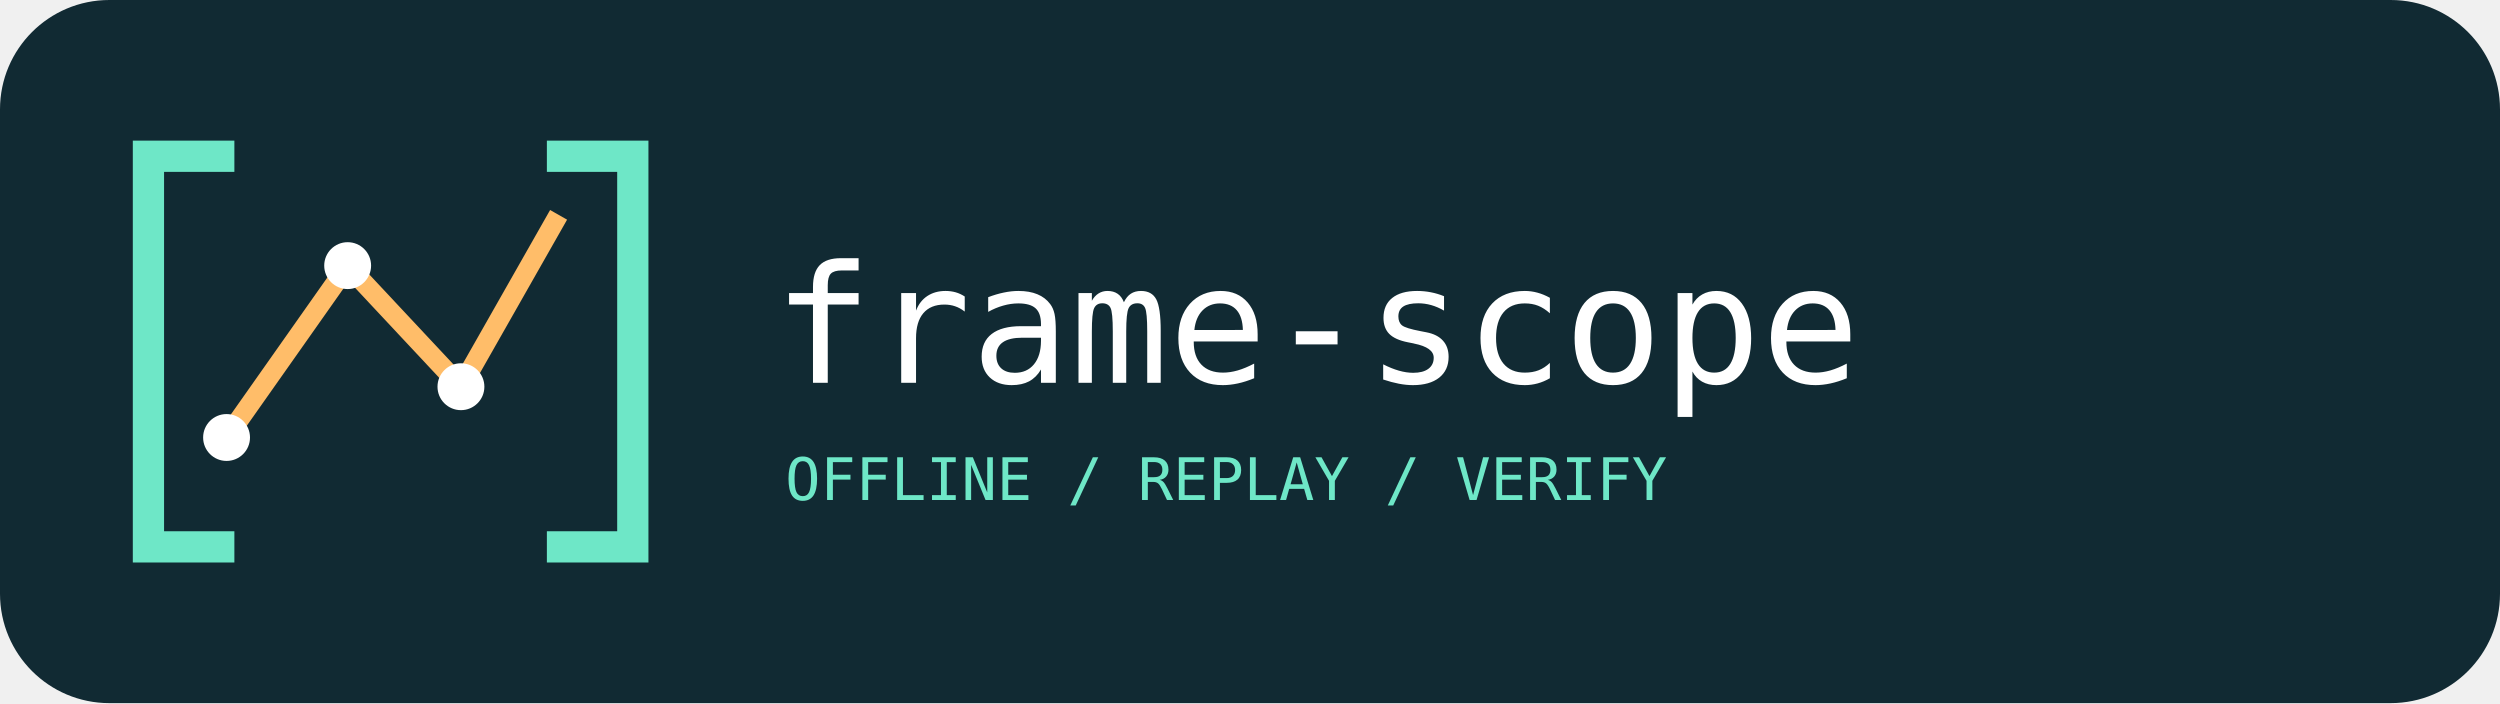
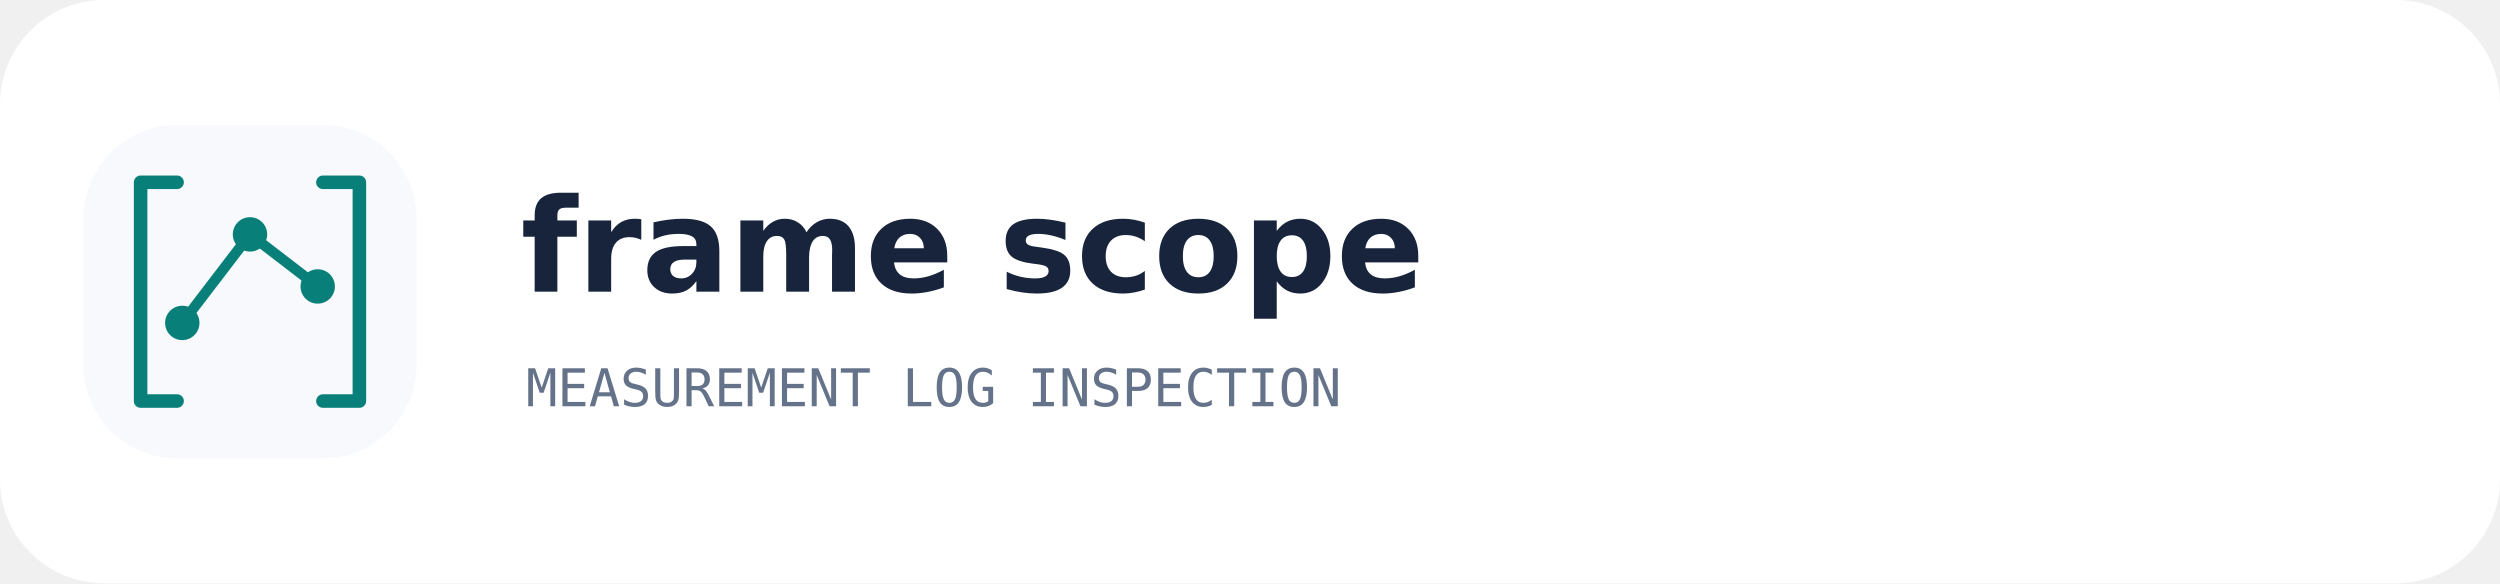
- <svg xmlns="http://www.w3.org/2000/svg" width="640" height="180" viewBox="0 0 640 180" role="img" aria-labelledby="title">
-   <rect width="640" height="180" rx="28" fill="#112a33" />
-   <path d="M60 40H38V140H60M140 40H162V140H140" fill="none" stroke="#6ee7c7" stroke-width="8" />
-   <path d="M58 112L89 68L118 99L143 55" fill="none" stroke="#ffbd69" stroke-width="5" />
-   <g fill="#fff">
-     <circle cx="58" cy="112" r="6" />
-     <circle cx="89" cy="68" r="6" />
-     <circle cx="118" cy="99" r="6" />
-   </g>
-   <text x="198" y="98" fill="#fff" font-family="monospace" font-size="42">frame-scope</text>
-   <text x="201" y="128" fill="#6ee7c7" font-family="monospace" font-size="15">OFFLINE / REPLAY / VERIFY</text>
+ <svg xmlns="http://www.w3.org/2000/svg" viewBox="0 0 480 112" width="480" height="112" role="img" aria-labelledby="title desc">
+   <rect x="0" y="0" width="480" height="112" rx="20" fill="#ffffff" />
+   <rect x="16" y="24" width="64" height="64" rx="18" fill="#f7f9fc" />
+   <path d="M34 35 H27 V77 H34 M62 35 H69 V77 H62" fill="none" stroke="#087f78" stroke-width="2.6" stroke-linecap="round" stroke-linejoin="round" />
+   <path d="M35 62 L48 45 L61 55" fill="none" stroke="#087f78" stroke-width="2" stroke-linecap="round" stroke-linejoin="round" />
+   <circle cx="35" cy="62" r="3.3" fill="#087f78" />
+   <circle cx="48" cy="45" r="3.3" fill="#087f78" />
+   <circle cx="61" cy="55" r="3.3" fill="#087f78" />
+   <text x="100" y="56" font-family="DejaVu Sans,Arial,sans-serif" font-size="25" fill="#17243b" font-weight="600" text-anchor="start">frame scope</text>
+   <text x="101" y="78" font-family="DejaVu Sans Mono,monospace" font-size="10" fill="#65738a" font-weight="400" text-anchor="start">MEASUREMENT LOG INSPECTION</text>
</svg>
